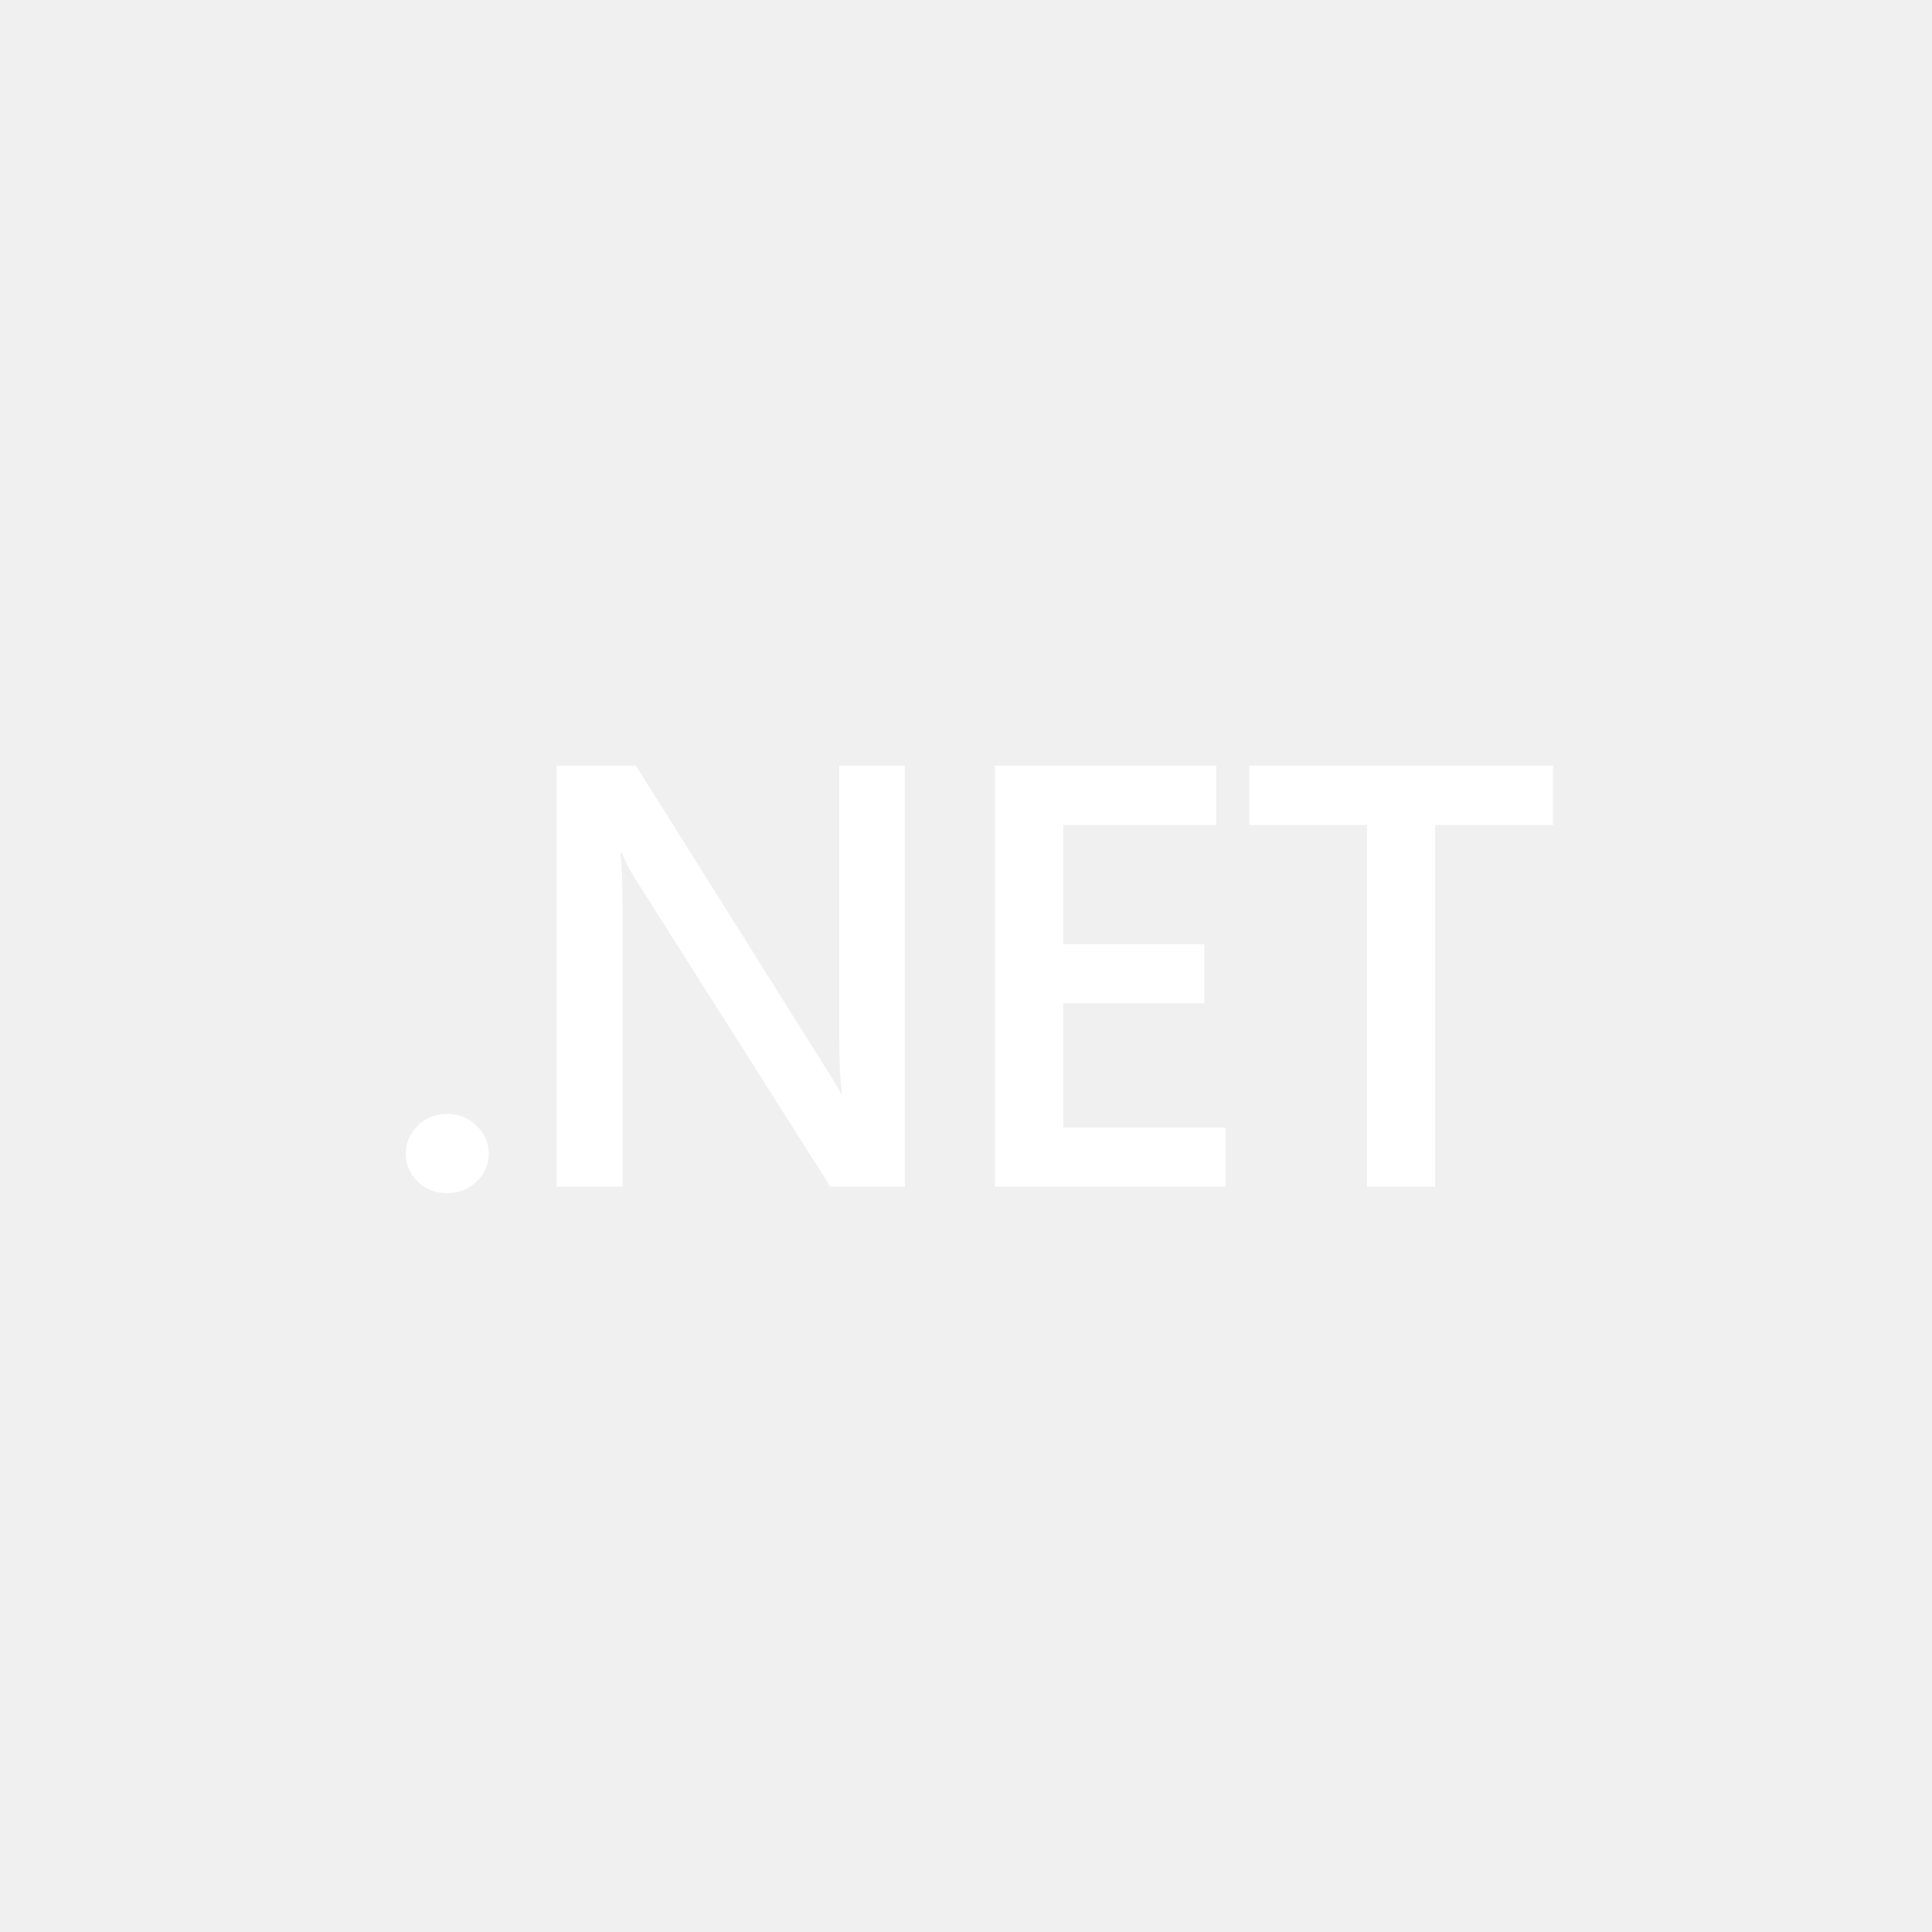
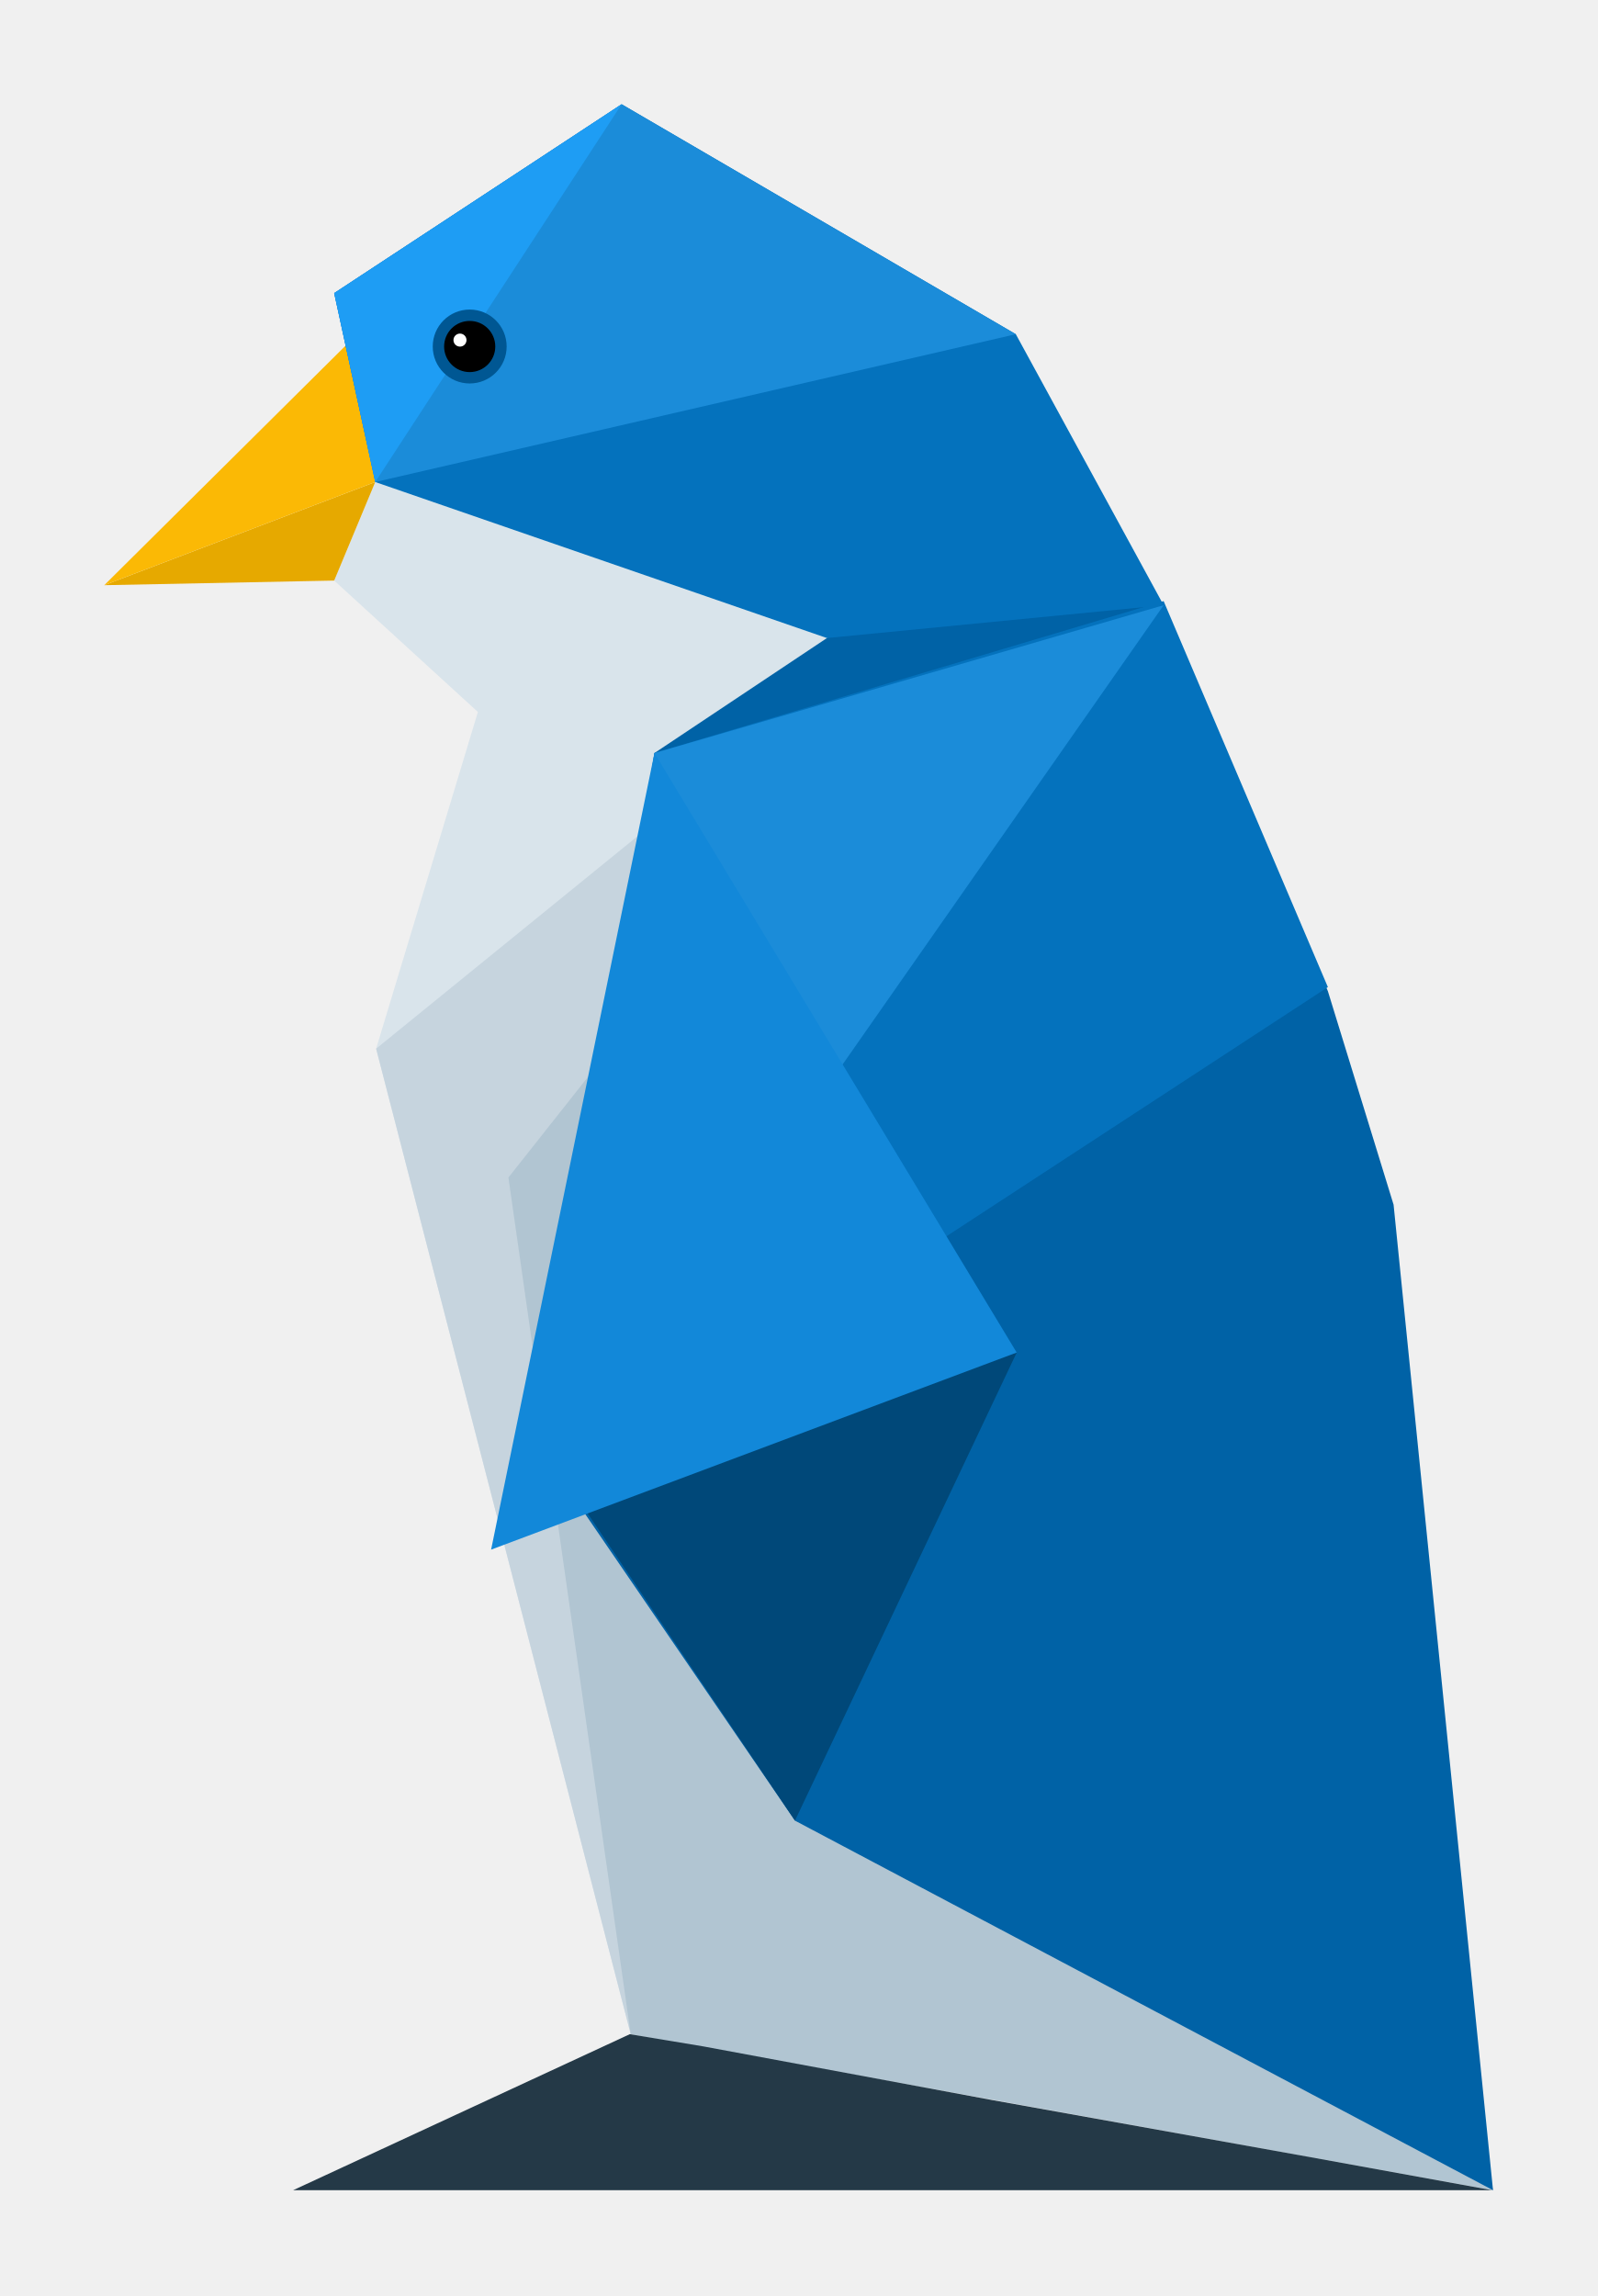
- <svg xmlns="http://www.w3.org/2000/svg" width="456" height="456" viewBox="0 0 456 456" version="1.1" xml:space="preserve" style="fill-rule:evenodd;clip-rule:evenodd;stroke-linejoin:round;stroke-miterlimit:2;">
-   <path d="m 105.5,281.609 c -2.703,0 -5.001,-0.9 -6.893,-2.702 -1.892,-1.848 -2.838,-4.042 -2.838,-6.582 0,-2.587 0.946,-4.804 2.838,-6.652 1.892,-1.848 4.19,-2.772 6.893,-2.772 2.748,0 5.068,0.924 6.96,2.772 1.937,1.848 2.906,4.064 2.906,6.652 0,2.54 -0.968,4.734 -2.906,6.582 -1.892,1.802 -4.212,2.702 -6.96,2.702 z" style="fill:#ffffff;fill-rule:nonzero;stroke-width:0.838" />
-   <path d="M 213.561,280.084 H 195.99 L 149.7,207.054 c -1.171,-1.848 -2.14,-3.765 -2.906,-5.751 h -0.406 c 0.361,2.125 0.541,6.675 0.541,13.65 v 65.132 h -15.543 v -99.36 h 18.719 l 44.737,71.298 c 1.892,2.957 3.109,4.989 3.649,6.098 h 0.27 c -0.45,-2.632 -0.676,-7.09 -0.676,-13.373 v -64.023 h 15.476 z" style="fill:#ffffff;fill-rule:nonzero;stroke-width:0.838" />
-   <path d="m 289.251,280.084 h -54.401 v -99.36 h 52.238 v 13.997 h -36.154 v 28.131 h 33.316 v 13.927 h -33.316 v 29.378 h 38.316 z" style="fill:#ffffff;fill-rule:nonzero;stroke-width:0.838" />
-   <path d="M 366.565,194.721 H 338.722 v 85.363 h -16.084 v -85.363 h -27.775 v -13.997 h 71.701 z" style="fill:#ffffff;fill-rule:nonzero;stroke-width:0.838" />
+ <svg xmlns="http://www.w3.org/2000/svg" width="613" height="881" viewBox="0 0 613 881" fill="none">
+   <path d="M128.23 222.769L143.986 184.955L309.424 205.438L395.698 198.075L572.891 840.404L242.015 780.531L144.328 402.388L183.376 273.189L128.23 222.769Z" fill="#D9E4EB" />
+   <path d="M144.328 402.388L395.697 198.075L572.891 840.404L242.015 780.531L144.328 402.388Z" fill="#C6D4DE" />
+   <path d="M195.089 451.829L395.7 198.075L572.894 840.404L242.018 780.531L195.089 451.829Z" fill="#B1C5D2" />
+   <path d="M572.892 840.404L305.042 698.6L223.111 578.855L251.131 288.945L317.306 244.828L394.537 192.282L446.505 232.223L509.529 380.329L534.738 462.26L572.892 840.404Z" fill="#0062A6" />
+   <path d="M509.525 378.754L202.942 579.048L251.127 288.945L446.501 230.647L509.525 378.754Z" fill="#0472BD" />
+   <path d="M446.504 232.223L202.945 580.623L251.13 288.944L446.504 232.223Z" fill="#1B8CD9" />
+   <path d="M390.125 518.982L305.042 698.6L219.96 572.552L390.125 518.982Z" fill="#004879" />
+   <path d="M251.128 288.945L390.122 518.982L188.445 594.611L251.128 288.945Z" fill="#1288D9" />
+   <path d="M143.989 184.955L128.233 222.769L40 224.545L143.989 184.955Z" fill="#E6A900" />
+   <path d="M143.989 184.955L40 224.545L132.817 132.416L143.989 184.955Z" fill="#FBB905" />
+   <path d="M128.234 112.477L238.526 40L389.784 128.233L446.505 232.223L317.306 244.828L143.99 184.955L128.234 112.477Z" fill="#0472BD" />
+   <path d="M128.234 112.477L238.526 40L389.784 128.233L143.99 184.955L128.234 112.477Z" fill="#1B8CD9" />
+   <path d="M128.234 112.477L238.526 40L143.99 184.955L128.234 112.477Z" fill="#1E9DF4" />
+   <path d="M194.409 132.96C194.409 140.792 188.06 147.141 180.228 147.141C172.397 147.141 166.048 140.792 166.048 132.96C166.048 125.129 172.397 118.78 180.228 118.78C188.06 118.78 194.409 125.129 194.409 132.96Z" fill="#005793" />
+   <path d="M190.046 132.96C190.046 138.382 185.651 142.777 180.229 142.777C174.807 142.777 170.412 138.382 170.412 132.96C170.412 127.538 174.807 123.143 180.229 123.143C185.651 123.143 190.046 127.538 190.046 132.96Z" fill="black" />
+   <path d="M179 130.5C179 131.881 177.881 133 176.5 133C175.119 133 174 131.881 174 130.5C174 129.119 175.119 128 176.5 128C177.881 128 179 129.119 179 130.5Z" fill="white" />
+   <path d="M503.226 827.799L572.552 840.404H112.478L241.677 780.531L270.037 785.258L380.329 805.741L503.226 827.799Z" fill="#243947" />
</svg>
